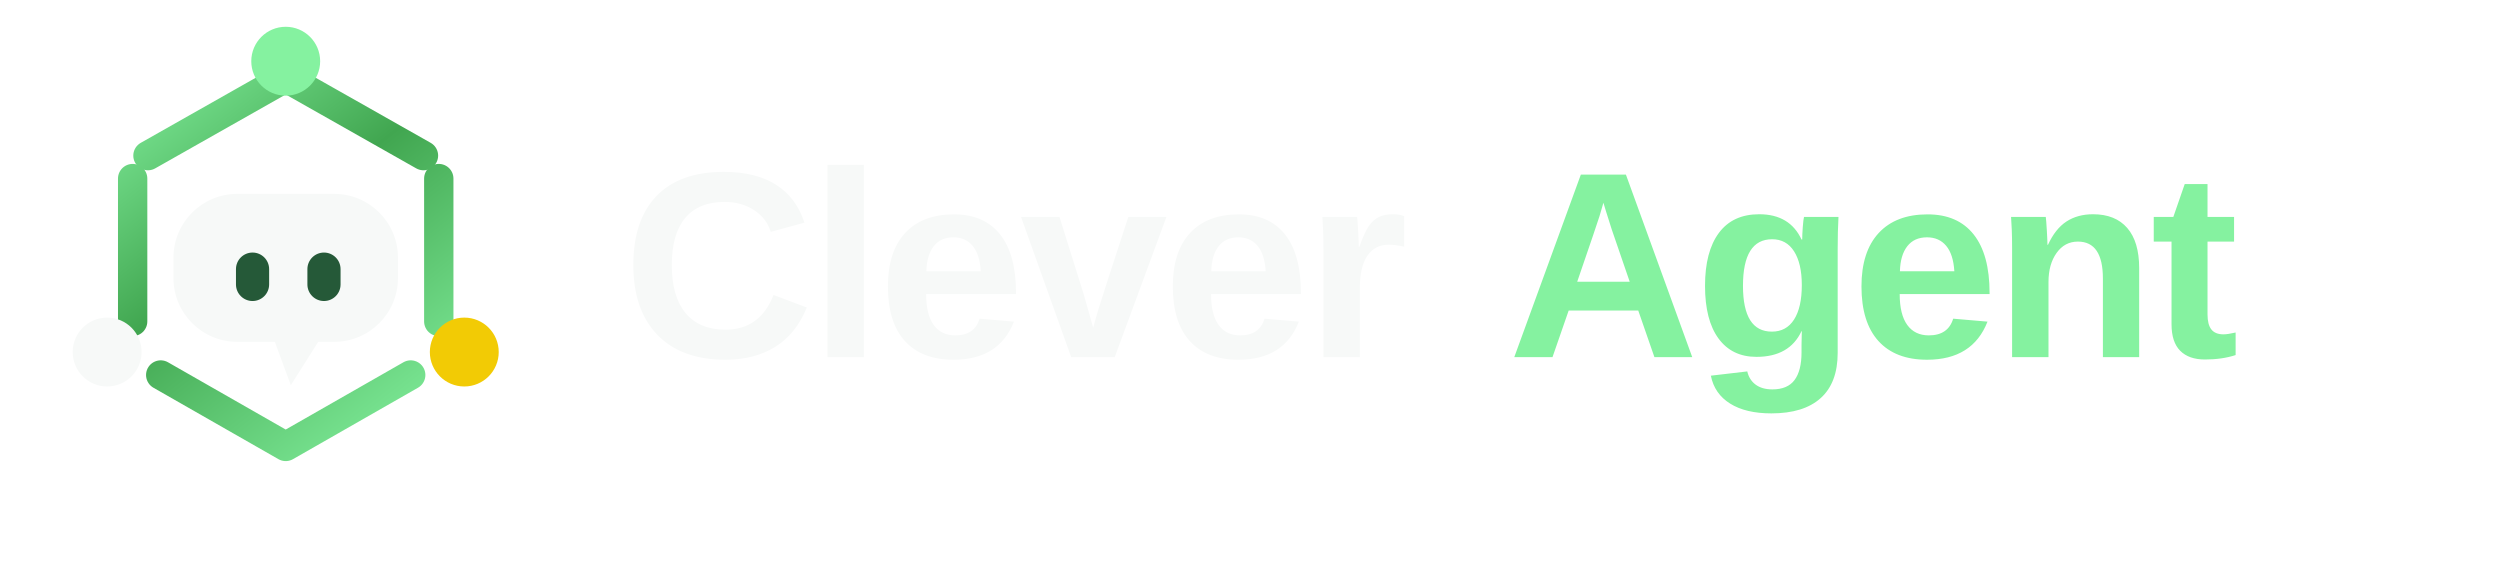
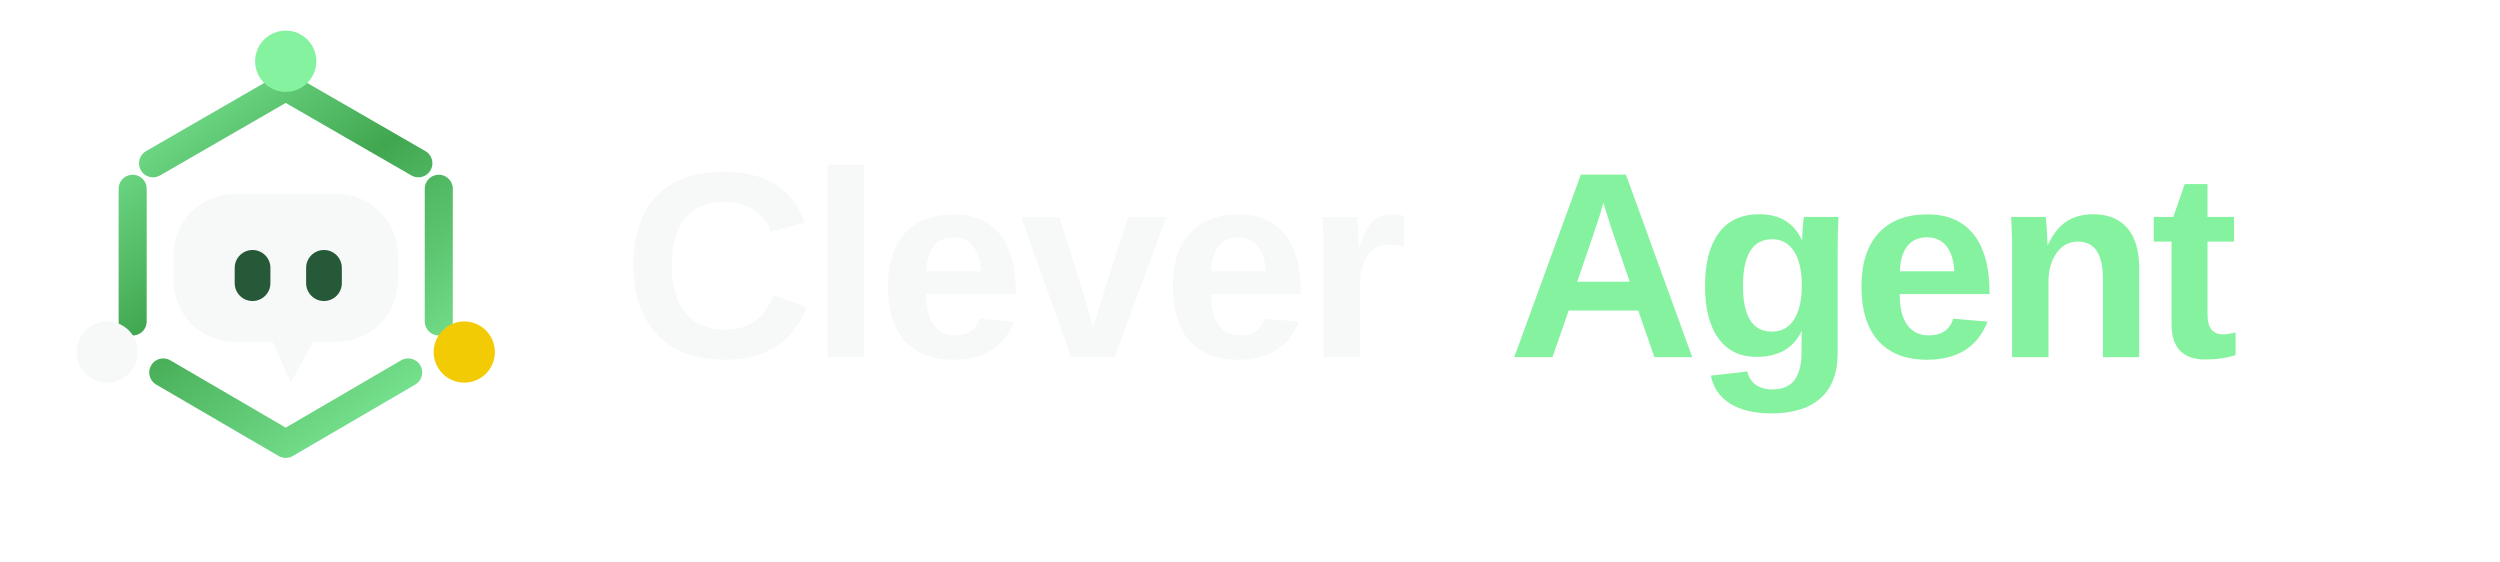
<svg xmlns="http://www.w3.org/2000/svg" viewBox="0 0 980 220" role="img" aria-label="Clever Agent logo dark">
  <defs>
-     <linearGradient id="ca-frame-dark" x1="52" y1="20" x2="172" y2="174" gradientUnits="userSpaceOnUse">
+     <linearGradient id="fd" x1="52" y1="22" x2="172" y2="176" gradientUnits="userSpaceOnUse">
      <stop offset="0" stop-color="#85F2A0" />
      <stop offset="0.45" stop-color="#41A650" />
      <stop offset="1" stop-color="#85F2A0" />
    </linearGradient>
    <style>.wm{font-family:"Poppins","Montserrat","Segoe UI",Arial,sans-serif;font-size:104px;font-weight:700;letter-spacing:-2px;}</style>
  </defs>
  <g id="icon">
-     <g id="frame" fill="none" stroke="url(#ca-frame-dark)" stroke-width="11.5" stroke-linecap="round" stroke-linejoin="round">
-       <path d="M111 31 L58 61" />
-       <path d="M113 31 L166 61" />
-       <path d="M52 70 L52 126" />
-       <path d="M172 70 L172 126" />
-       <path d="M63 147 L112 175 L161 147" />
+     <g id="frame" fill="none" stroke="url(#fd)" stroke-width="11" stroke-linecap="round" stroke-linejoin="round">
+       <line x1="112" y1="34" x2="60" y2="64" />
+       <line x1="112" y1="34" x2="164" y2="64" />
+       <line x1="52" y1="74" x2="52" y2="126" />
+       <line x1="172" y1="74" x2="172" y2="126" />
+       <polyline points="64,146 112,174 160,146" />
    </g>
    <g id="nodes">
-       <circle cx="112" cy="24" r="13.5" fill="#85F2A0" />
-       <circle cx="42" cy="138" r="13.5" fill="#F7F9F8" />
-       <circle cx="182" cy="138" r="13.5" fill="#F2CB05" />
+       <circle cx="112" cy="24" r="12" fill="#85F2A0" />
+       <circle cx="42" cy="138" r="12" fill="#F7F9F8" />
+       <circle cx="182" cy="138" r="12" fill="#F2CB05" />
    </g>
    <g id="bubble">
-       <rect x="68" y="76" width="88" height="58" rx="25" fill="#F7F9F8" />
-       <path d="M107 132 L126 132 L114 151 Z" fill="#F7F9F8" />
+       <rect x="68" y="76" width="88" height="58" rx="24" fill="#F7F9F8" />
+       <path d="M106 132 L124 132 L114 150 Z" fill="#F7F9F8" />
    </g>
    <g id="eyes">
-       <rect x="92.5" y="99" width="13" height="19" rx="6.5" fill="#255938" />
-       <rect x="120.5" y="99" width="13" height="19" rx="6.5" fill="#255938" />
+       <rect x="92" y="98" width="14" height="20" rx="7" fill="#255938" />
+       <rect x="120" y="98" width="14" height="20" rx="7" fill="#255938" />
    </g>
  </g>
  <g id="wordmark" transform="translate(244,0)">
-     <text id="text-clever" class="wm" x="0" y="140" fill="#F7F9F8">Clever</text>
-     <text id="text-agent" class="wm" x="347" y="140" fill="#85F2A0">Agent</text>
+     <text class="wm" x="0" y="140" fill="#F7F9F8">Clever</text>
+     <text class="wm" x="347" y="140" fill="#85F2A0">Agent</text>
  </g>
</svg>
